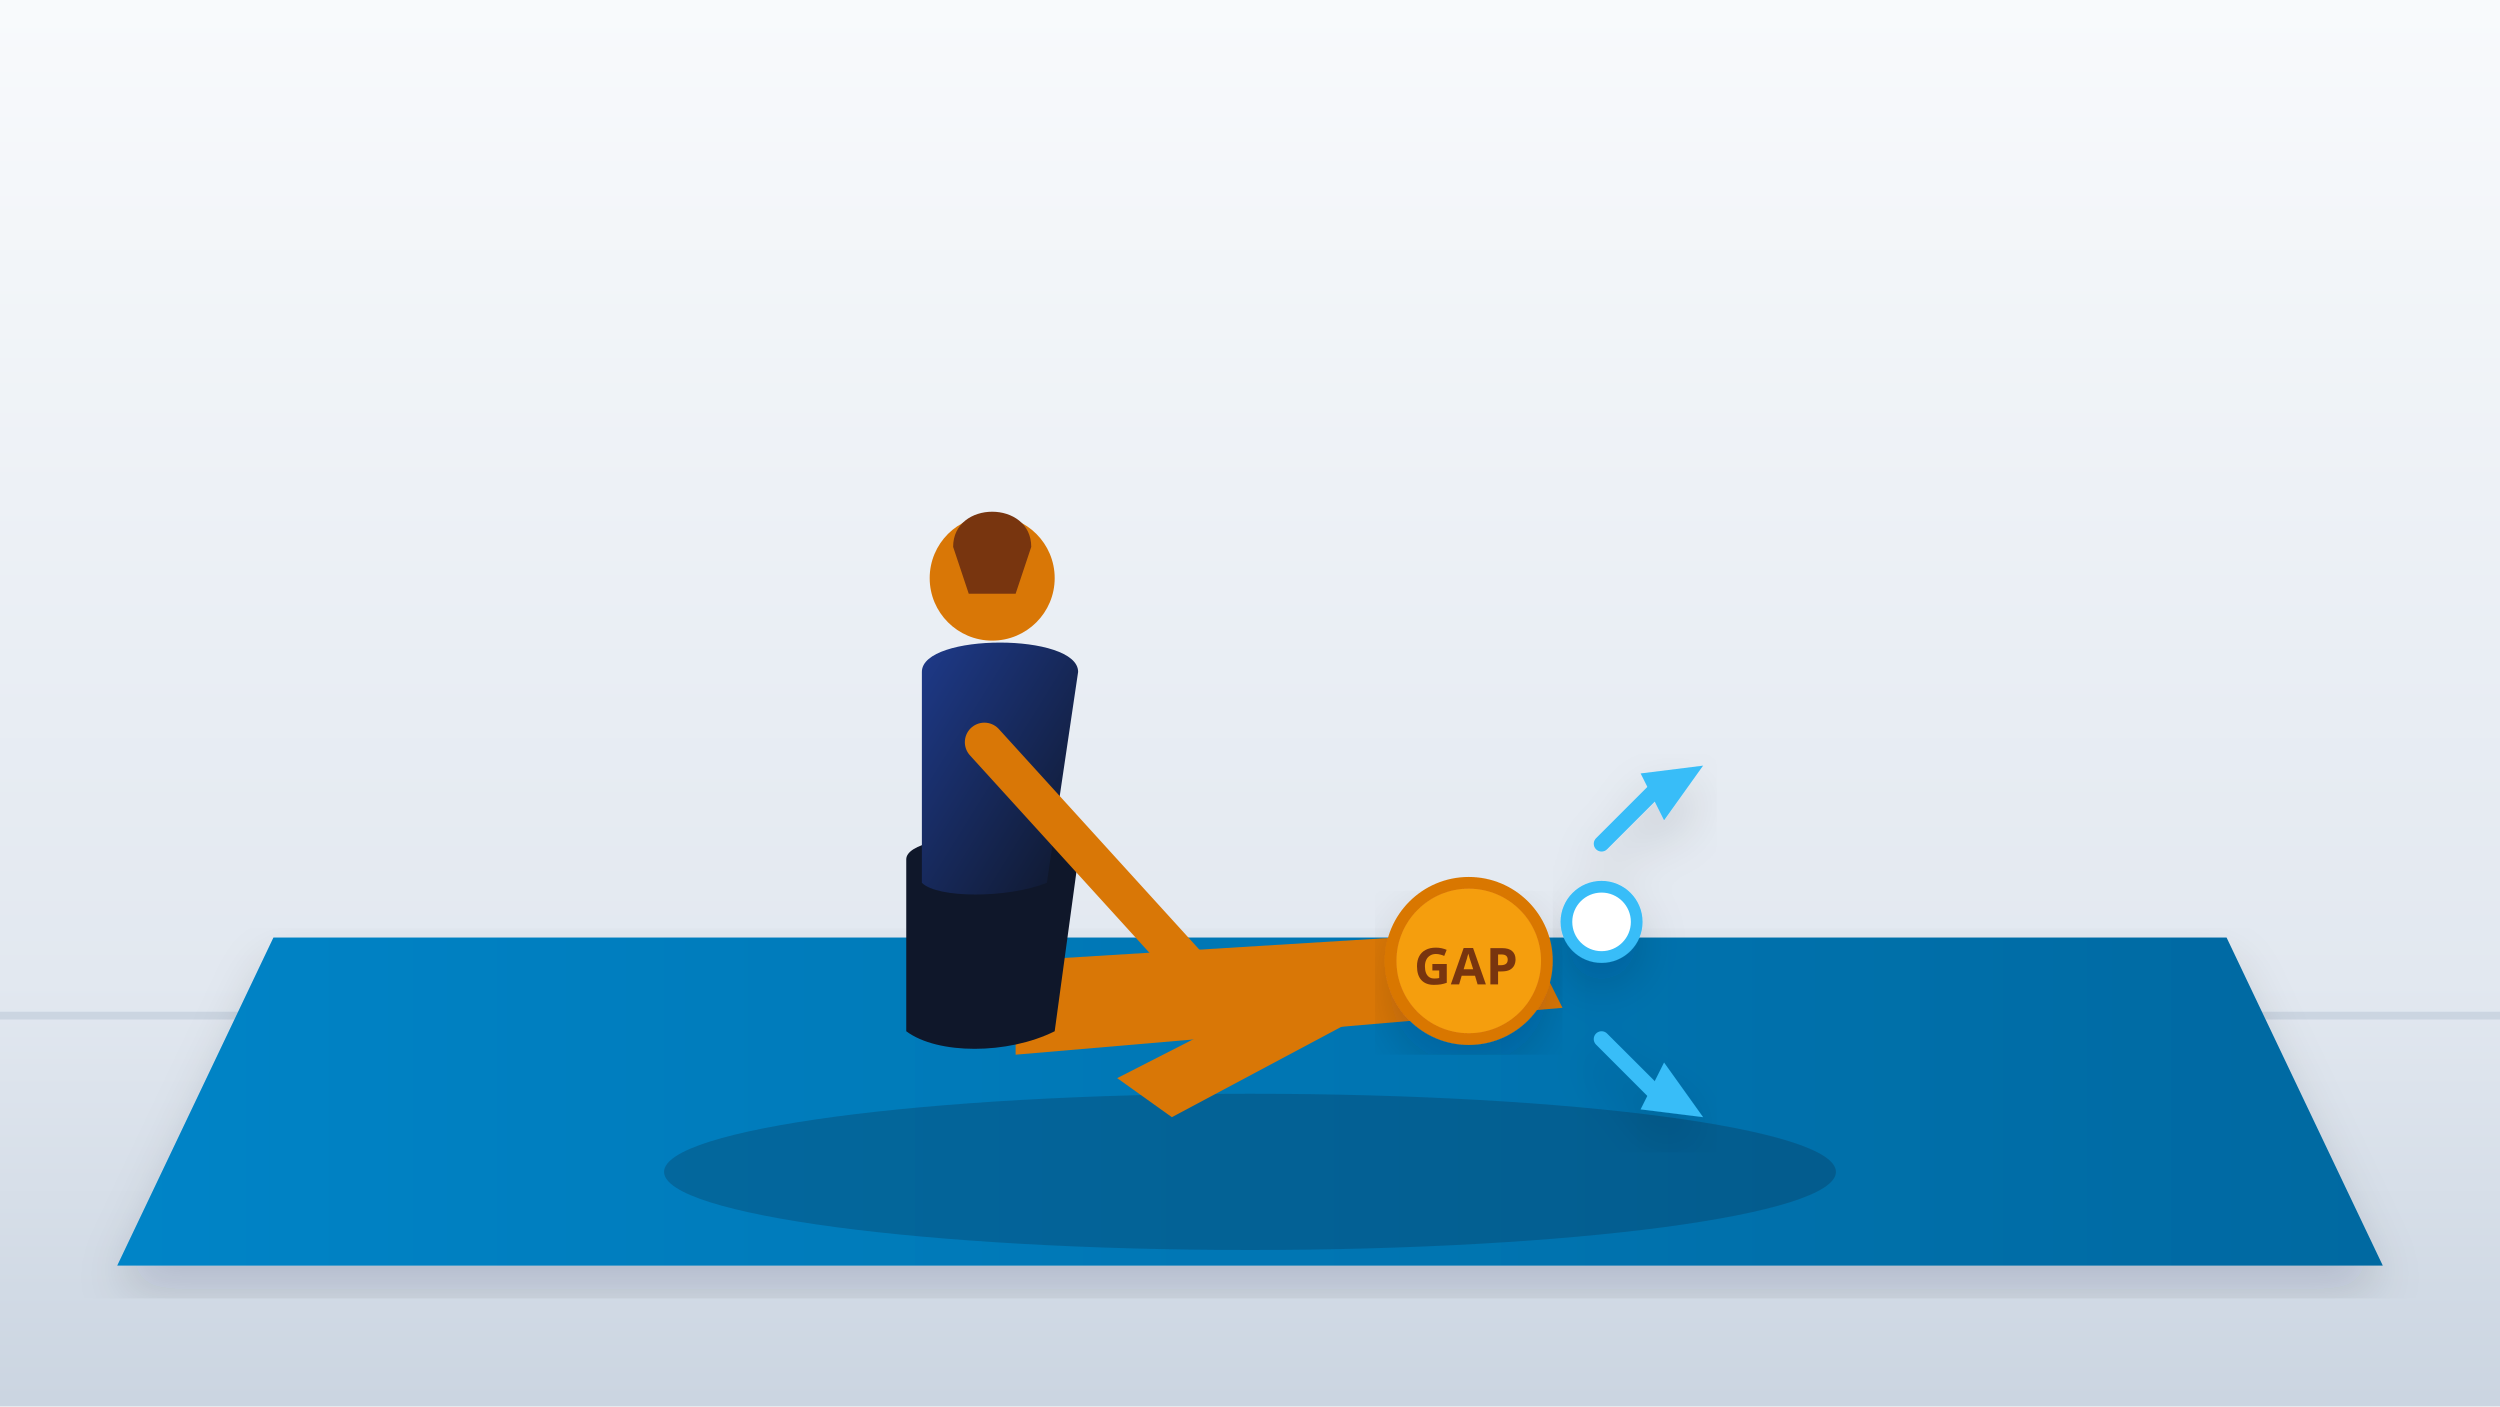
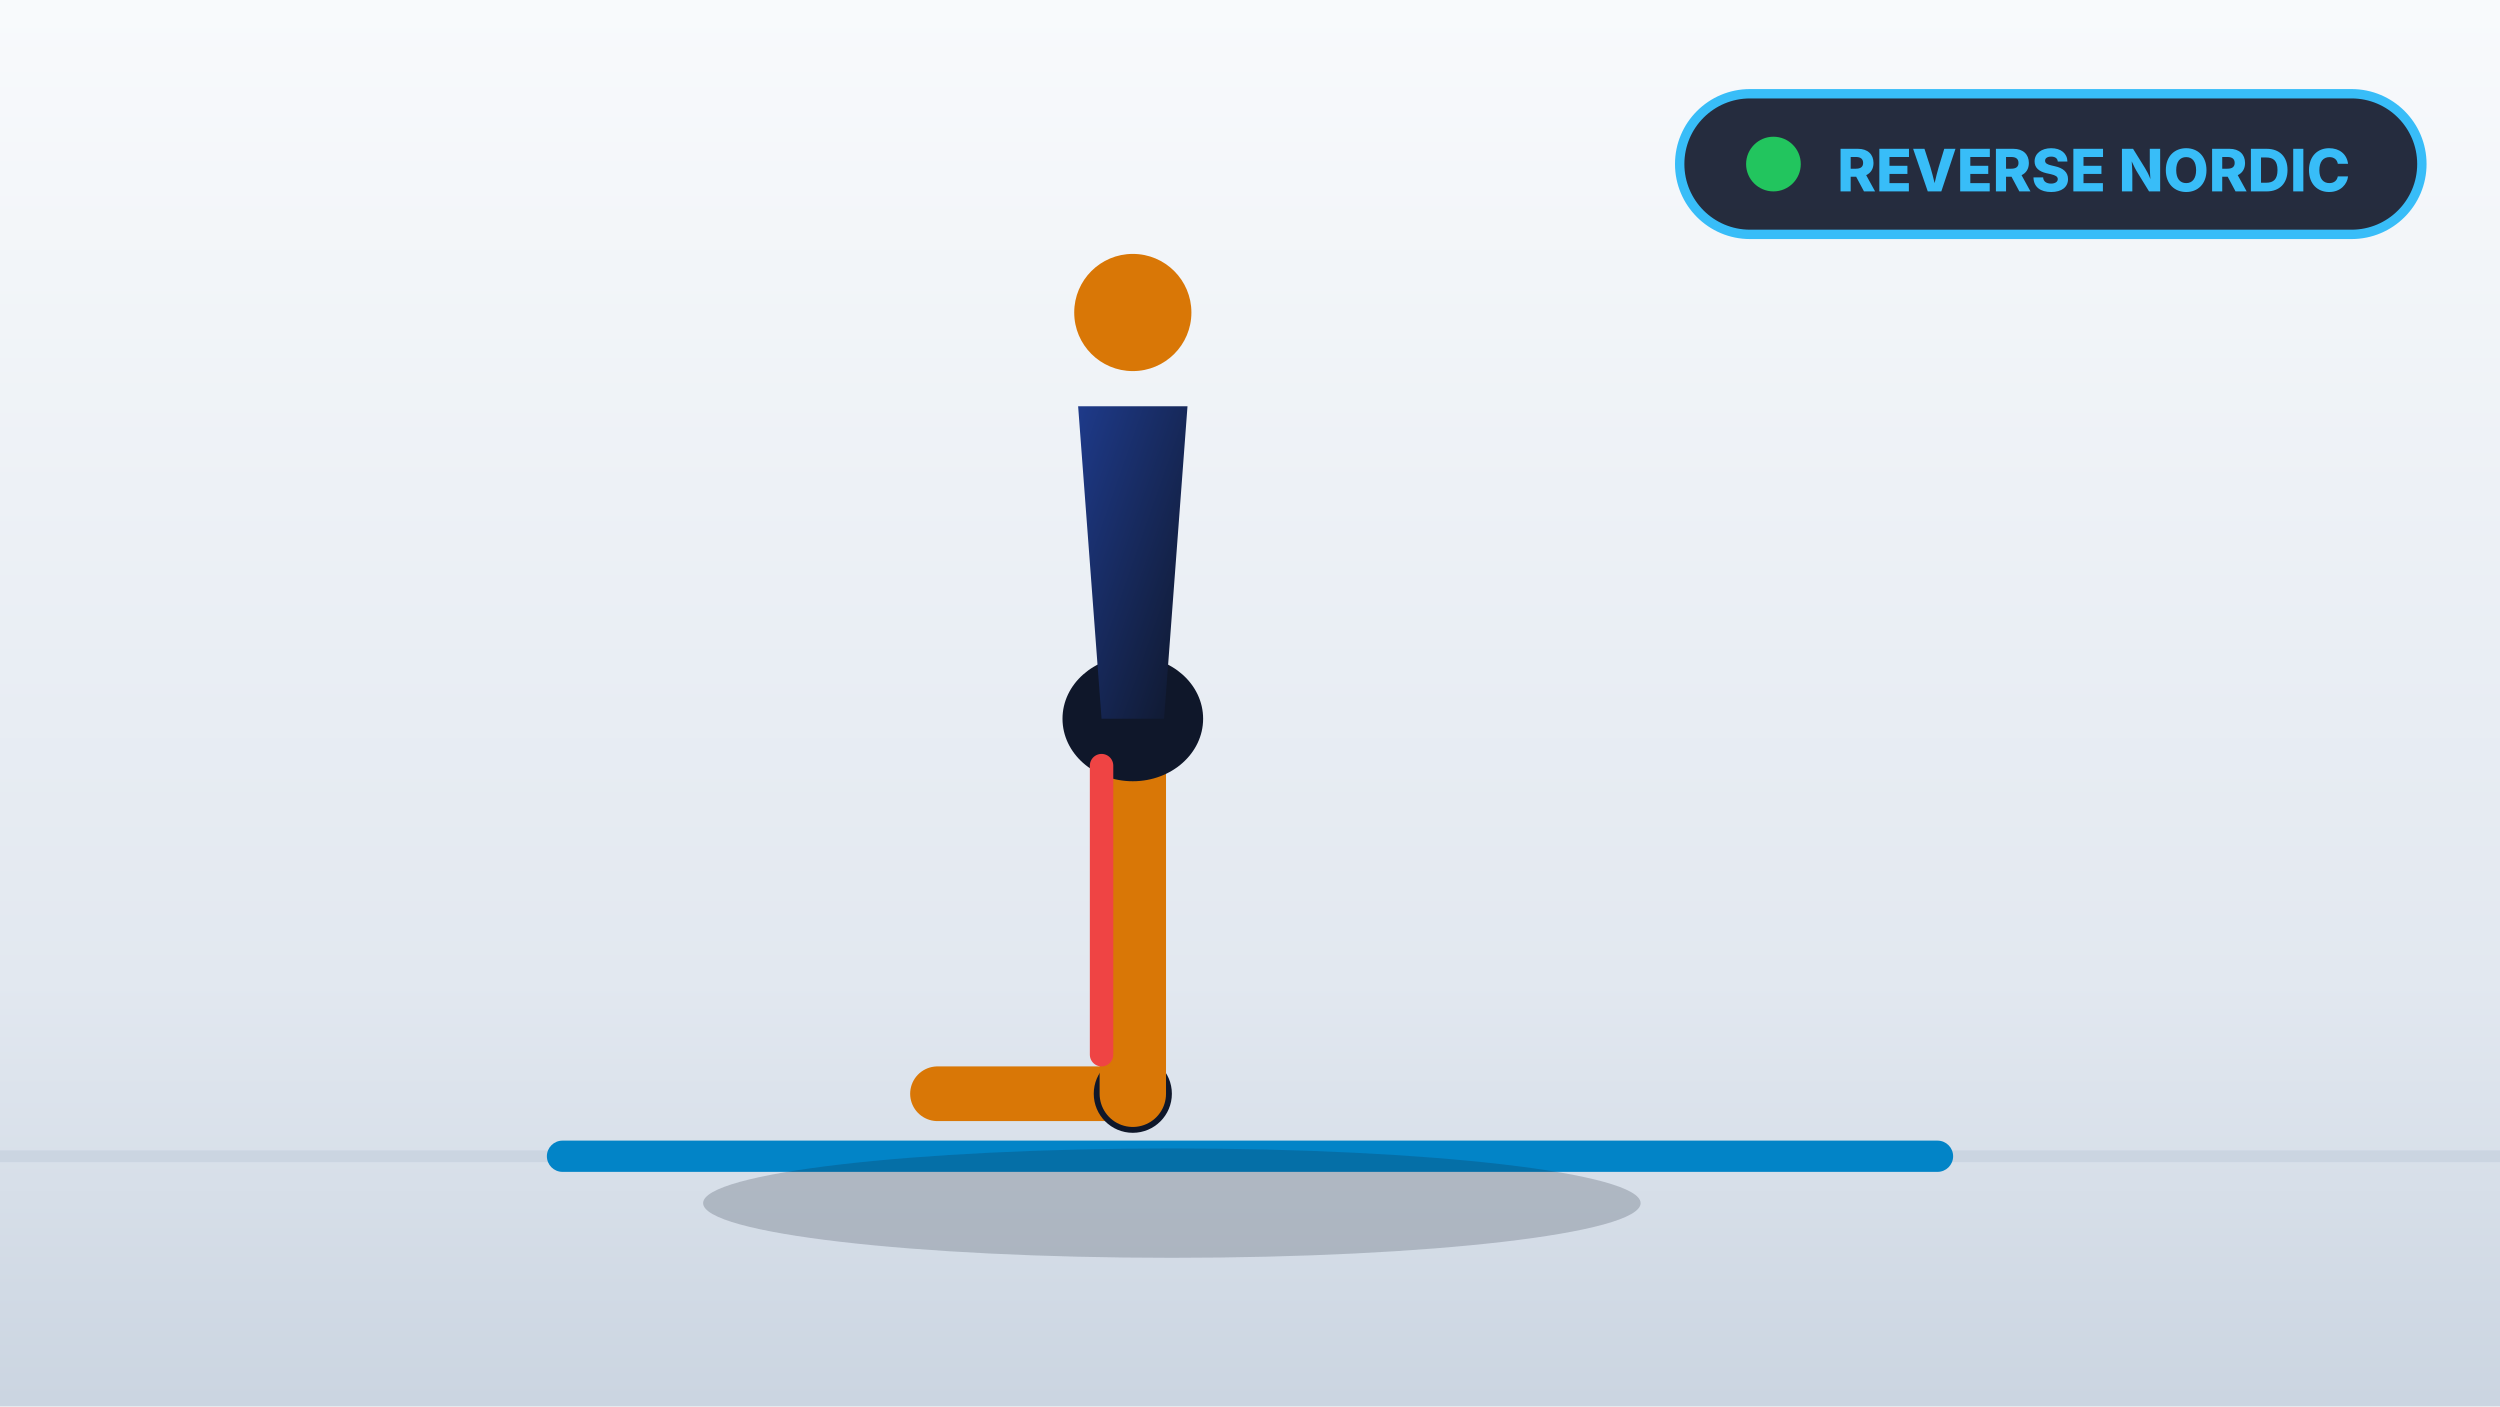
<svg xmlns="http://www.w3.org/2000/svg" viewBox="0 0 320 180" width="100%" height="100%" preserveAspectRatio="xMidYMid meet">
  <defs>
    <linearGradient id="gymFloor" x1="0" y1="0" x2="0" y2="1">
      <stop offset="0%" stop-color="#f8fafc" />
      <stop offset="70%" stop-color="#e2e8f0" />
      <stop offset="100%" stop-color="#cbd5e1" />
    </linearGradient>
-     <linearGradient id="matGrad" x1="0" y1="0" x2="1" y2="0">
-       <stop offset="0%" stop-color="#0284c7" />
-       <stop offset="100%" stop-color="#0369a1" />
+     <linearGradient id="poleGrad" x1="0" y1="0" x2="1" y2="0">
+       <stop offset="0%" stop-color="#1e293b" />
+       <stop offset="100%" stop-color="#475569" />
+     </linearGradient>
+     <linearGradient id="machGrad" x1="0" y1="0" x2="1" y2="0">
+       <stop offset="0%" stop-color="#1e293b" />
+       <stop offset="100%" stop-color="#334155" />
    </linearGradient>
    <linearGradient id="kitGrad" x1="0" y1="0" x2="1" y2="1">
      <stop offset="0%" stop-color="#1e3a8a" />
      <stop offset="100%" stop-color="#0f172a" />
    </linearGradient>
    <filter id="dropShadow" x="-10%" y="-10%" width="120%" height="120%">
-       <feDropShadow dx="0" dy="3" stdDeviation="3" flood-color="#0f172a" flood-opacity="0.15" />
+       <feDropShadow dx="0" dy="3" stdDeviation="3" flood-color="#0f172a" flood-opacity="0.16" />
+     </filter>
+     <filter id="glowCyan" x="-20%" y="-20%" width="140%" height="140%">
+       <feGaussianBlur stdDeviation="3" result="blur" />
+       <feMerge>
+         <feMergeNode in="blur" />
+         <feMergeNode in="SourceGraphic" />
+       </feMerge>
    </filter>
  </defs>
  <rect width="320" height="180" fill="url(#gymFloor)" />
-   <line x1="0" y1="130" x2="320" y2="130" stroke="#cbd5e1" stroke-width="1" />
-   <polygon points="35,120 285,120 305,162 15,162" fill="url(#matGrad)" filter="url(#dropShadow)" />
-   <ellipse cx="160" cy="150" rx="75" ry="10" fill="#0f172a" opacity="0.22" />
-   <path d="M130,123 L195,119 L200,129 L130,135 Z" fill="#d97706" />
-   <path d="M195,119 L150,143 L143,138 L190,114 Z" fill="#d97706" />
-   <circle cx="188" cy="123" r="10" fill="#f59e0b" stroke="#d97706" stroke-width="1.5" filter="url(#dropShadow)" />
-   <text x="181" y="126" fill="#78350f" font-family="system-ui, sans-serif" font-size="6.5" font-weight="900">GAP</text>
-   <path d="M116,110 C116,106 138,106 138,110 L135,132 C129,135 120,135 116,132 Z" fill="#0f172a" />
-   <path d="M118,86 C118,81 138,81 138,86 L134,113 C129,115 120,115 118,113 Z" fill="url(#kitGrad)" />
-   <path d="M126,95 L156,128" stroke="#d97706" stroke-width="5" stroke-linecap="round" />
-   <circle cx="157" cy="130" r="4" fill="#d97706" />
-   <circle cx="127" cy="74" r="8" fill="#d97706" />
-   <path d="M122,70 C122,64 132,64 132,70 L130,76 L124,76 Z" fill="#78350f" />
-   <g filter="url(#dropShadow)">
-     <path d="M205,108 L213,100" stroke="#38bdf8" stroke-width="2" stroke-linecap="round" />
-     <polygon points="213,105 218,98 210,99" fill="#38bdf8" />
-     <path d="M205,133 L213,141" stroke="#38bdf8" stroke-width="2" stroke-linecap="round" />
-     <polygon points="210,142 218,143 213,136" fill="#38bdf8" />
-     <circle cx="205" cy="118" r="4.5" fill="#ffffff" stroke="#38bdf8" stroke-width="1.5" />
+   <line x1="0" y1="148" x2="320" y2="148" stroke="#cbd5e1" stroke-width="1.5" />
+   <rect x="70" y="146" width="180" height="4" rx="2" fill="#0284c7" />
+   <ellipse cx="150" cy="154" rx="60" ry="7" fill="#0f172a" opacity="0.2" />
+   <line x1="120" y1="140" x2="145" y2="140" stroke="#d97706" stroke-width="7" stroke-linecap="round" />
+   <circle cx="145" cy="140" r="5" fill="#0f172a" />
+   <g>
+     <animateTransform attributeName="transform" type="rotate" values="0 145 140; -35 145 140; -35 145 140; 0 145 140" keyTimes="0; 0.45; 0.65; 1" dur="3.2s" repeatCount="indefinite" />
+     <line x1="145" y1="140" x2="145" y2="92" stroke="#d97706" stroke-width="8.5" stroke-linecap="round" />
+     <ellipse cx="145" cy="92" rx="9" ry="8" fill="#0f172a" />
+     <path d="M138,52 L152,52 L149,92 L141,92 Z" fill="url(#kitGrad)" />
+     <circle cx="145" cy="40" r="7.5" fill="#d97706" />
+     <line x1="141" y1="135" x2="141" y2="98" stroke="#ef4444" stroke-width="3" stroke-linecap="round">
+       <animate attributeName="opacity" values="0.3; 1; 1; 0.3" keyTimes="0; 0.45; 0.65; 1" dur="3.2s" repeatCount="indefinite" />
+     </line>
+   </g>
+   <g transform="translate(215, 12)">
+     <rect x="0" y="0" width="95" height="18" rx="9" fill="#0f172a" fill-opacity="0.9" stroke="#38bdf8" stroke-width="1.2" />
+     <circle cx="12" cy="9" r="3.5" fill="#22c55e">
+       <animate attributeName="opacity" values="1; 0.2; 1" dur="1.1s" repeatCount="indefinite" />
+     </circle>
+     <text x="53" y="12.5" fill="#38bdf8" font-size="7.5" font-family="-apple-system, sans-serif" font-weight="800" text-anchor="middle">REVERSE NORDIC</text>
  </g>
</svg>
